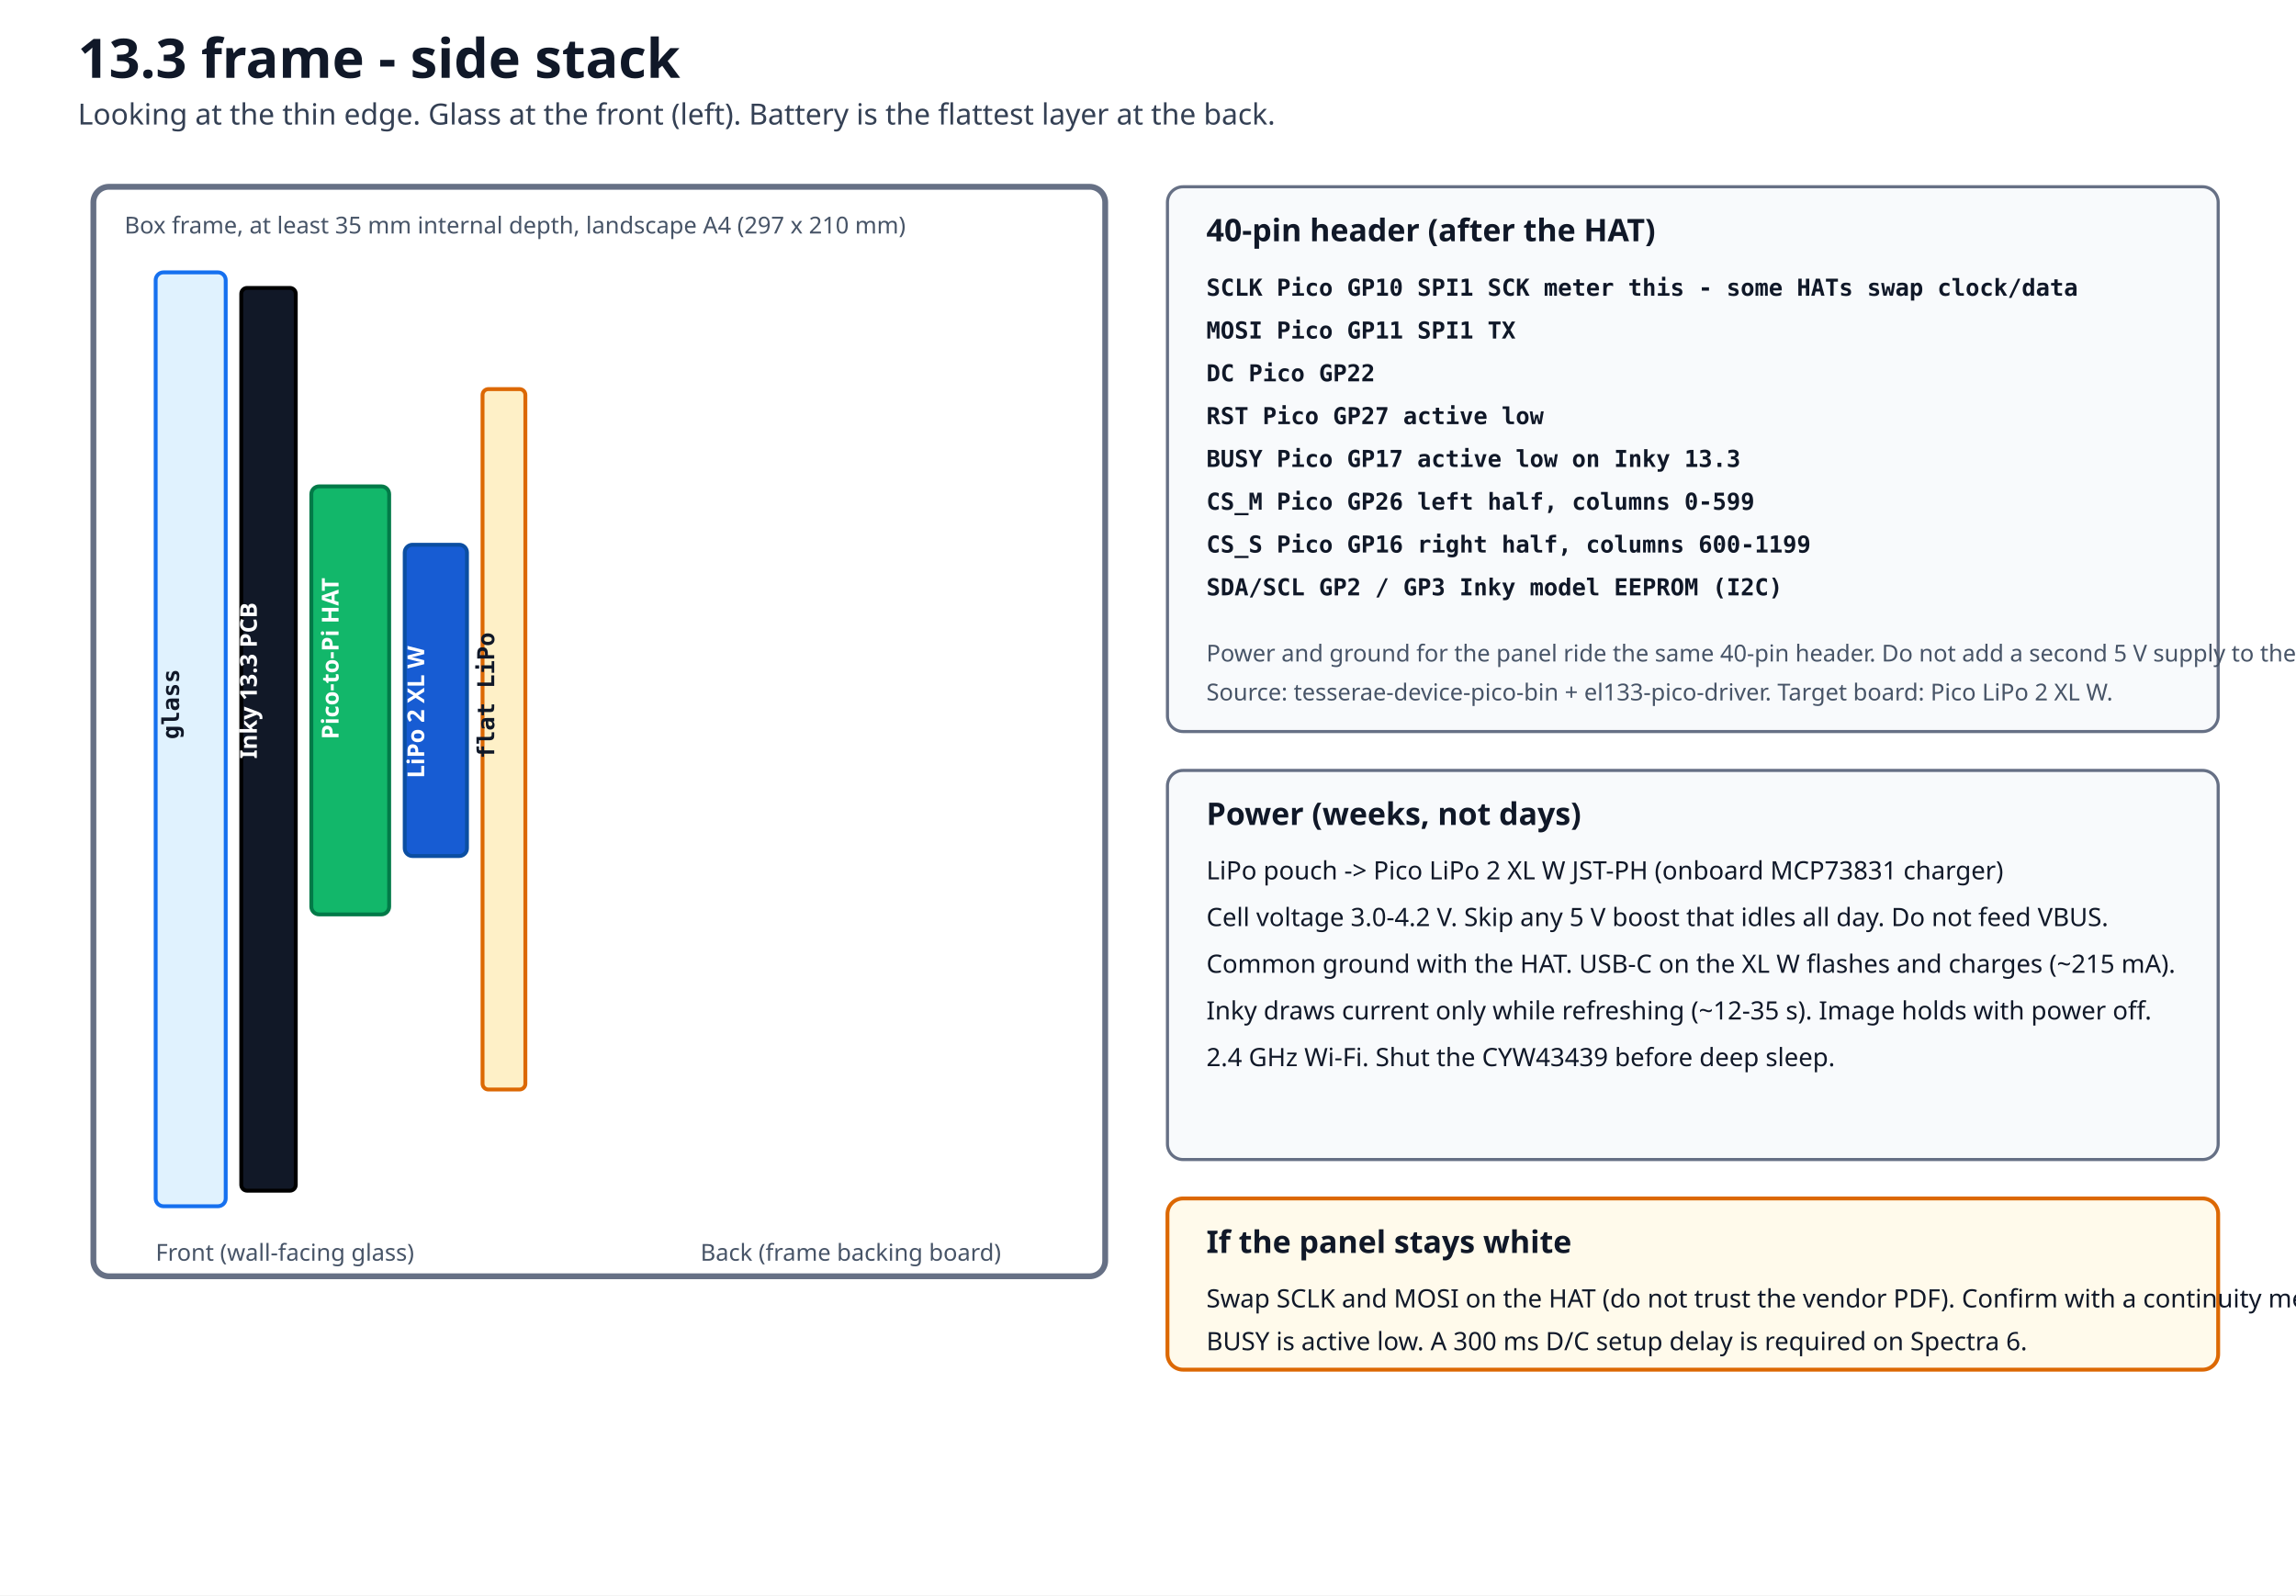
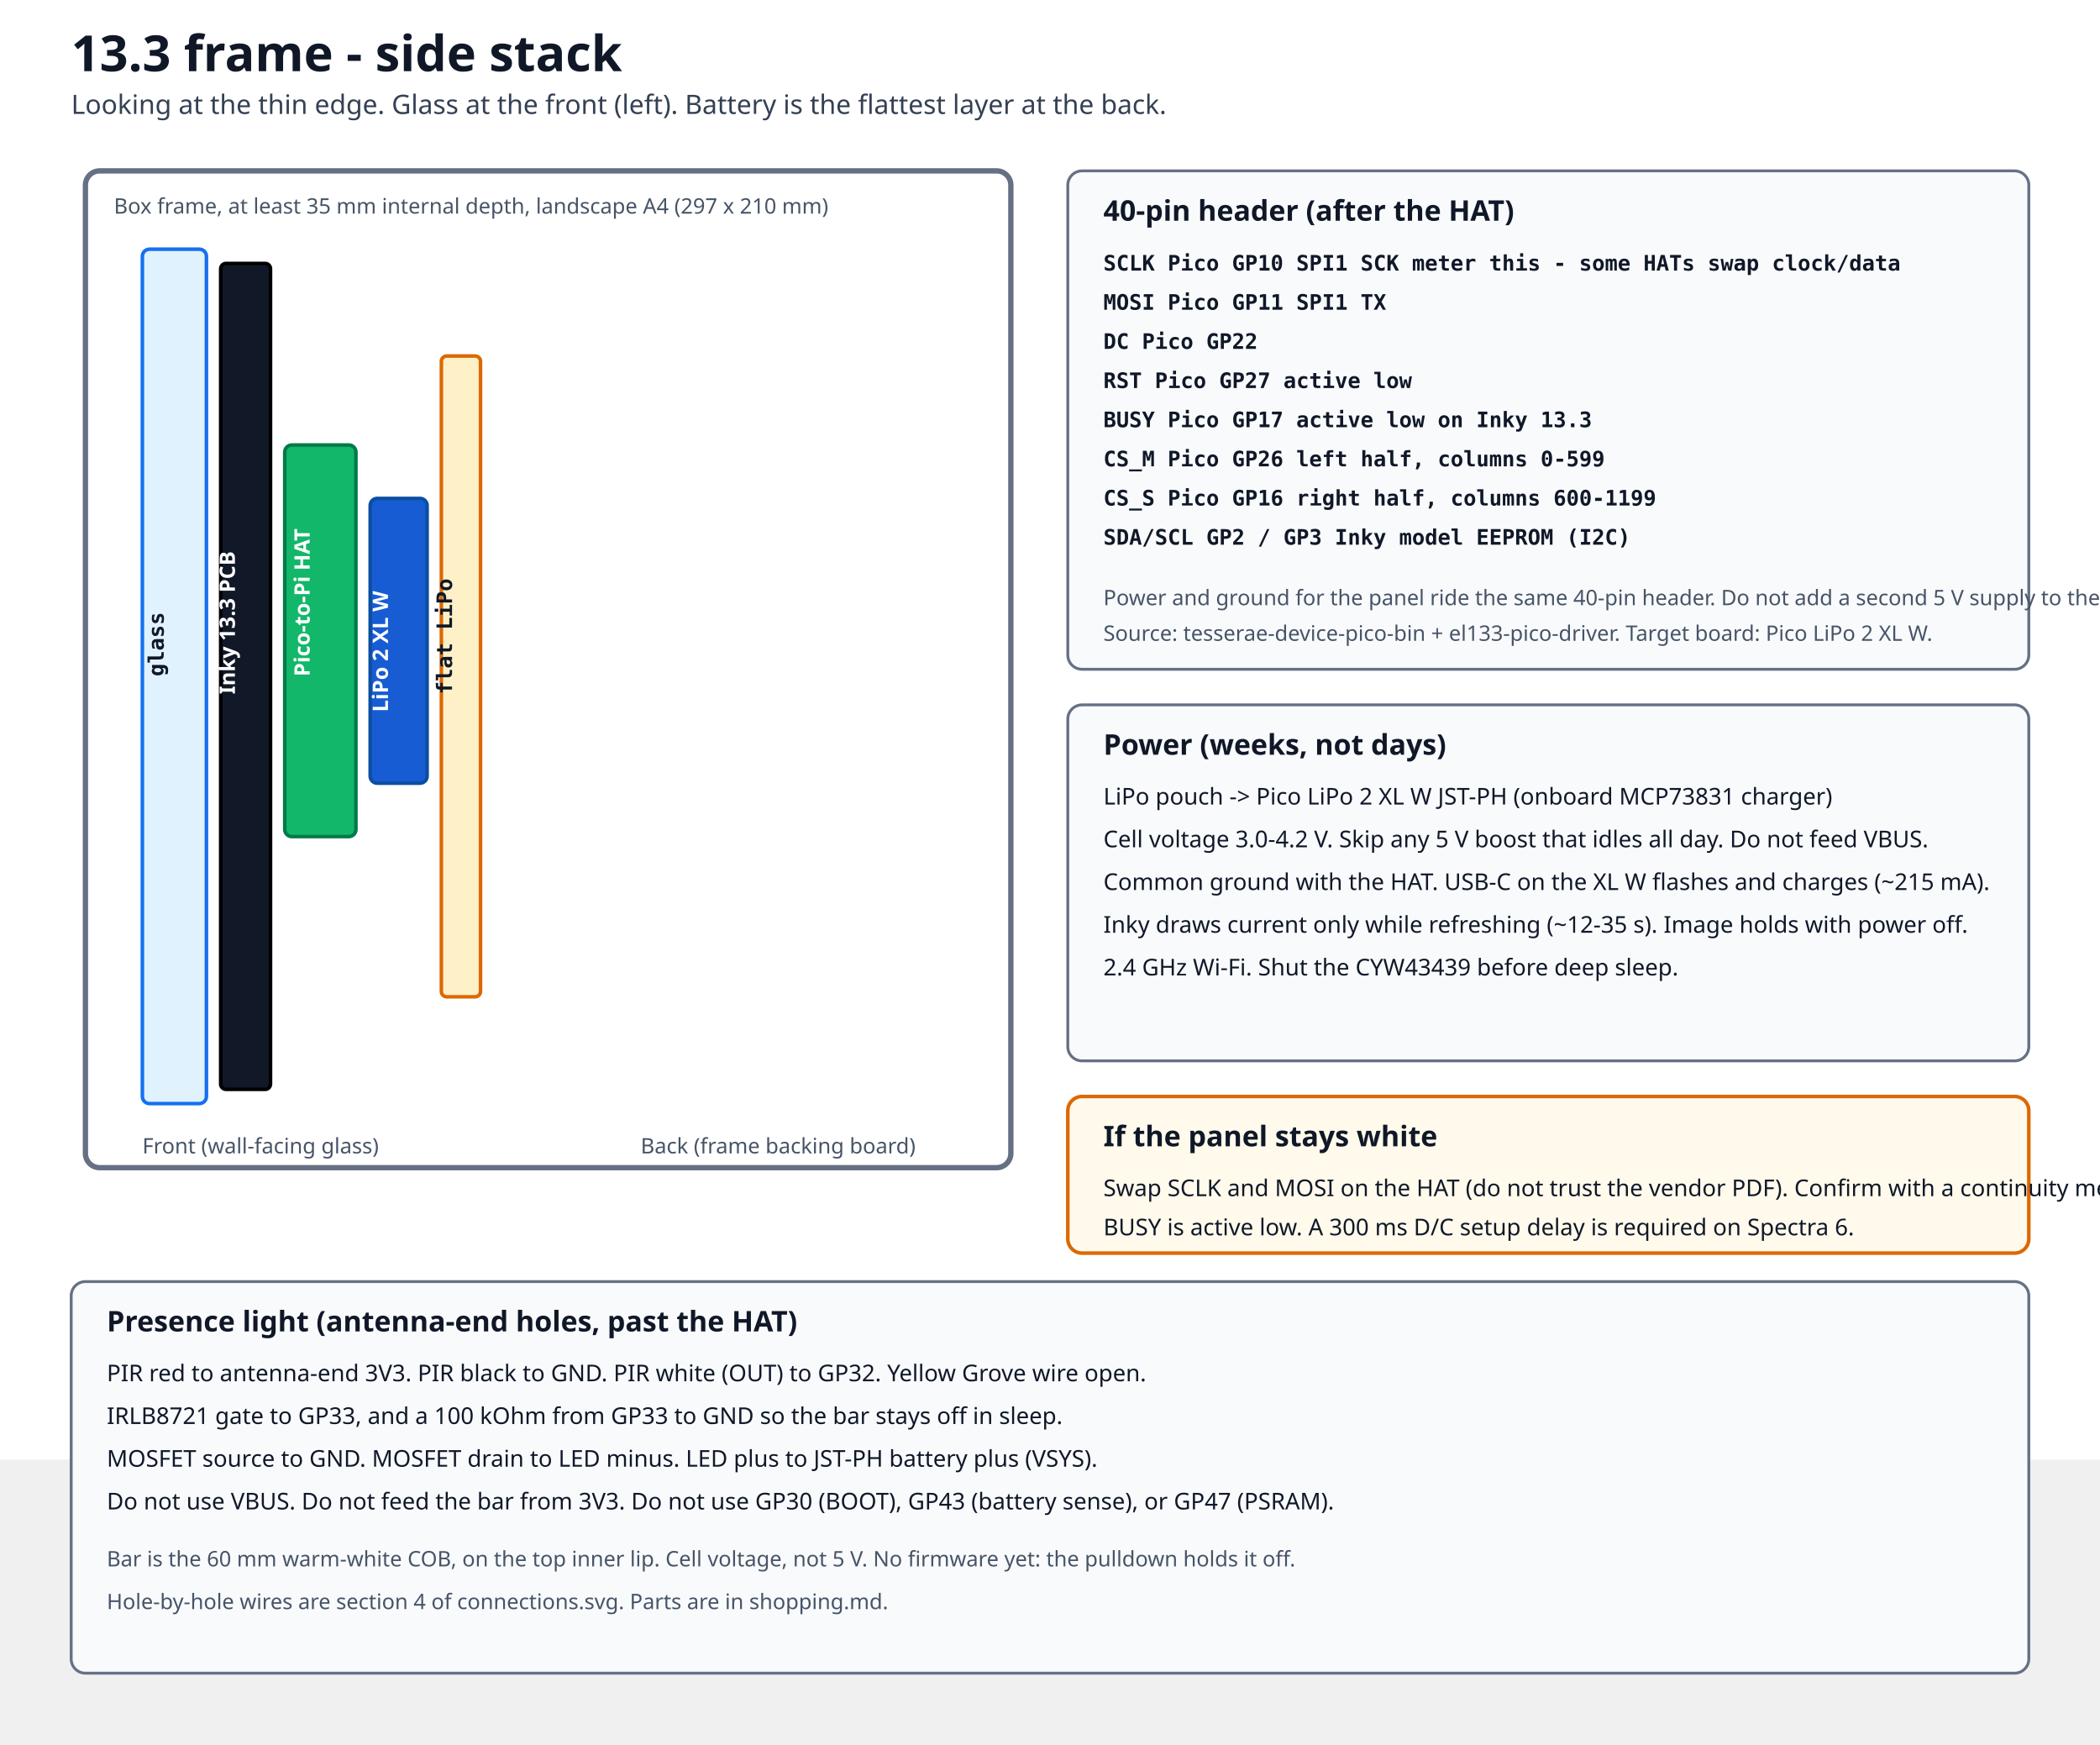
- <svg xmlns="http://www.w3.org/2000/svg" width="1180" height="820" viewBox="0 0 1180 820" role="img" aria-label="Side stack of the 13.3 inch e-ink frame">
+ <svg xmlns="http://www.w3.org/2000/svg" width="1180" height="980" viewBox="0 0 1180 980" role="img" aria-label="Side stack of the 13.3 inch e-ink frame">
  <defs>
    <style>
      .bg { fill: #ffffff; }
      .title { font: 700 28px system-ui, sans-serif; fill: #101828; }
      .sub { font: 15px system-ui, sans-serif; fill: #344054; }
      .head { font: 700 16px system-ui, sans-serif; fill: #101828; }
      .text { font: 13px system-ui, sans-serif; fill: #101828; }
      .small { font: 12px system-ui, sans-serif; fill: #475467; }
      .mono { font: 700 12px ui-monospace, SFMono-Regular, Menlo, monospace; fill: #101828; }
      .white { font: 700 12px system-ui, sans-serif; fill: #ffffff; }
      .glass { fill: #e0f2fe; stroke: #1570ef; stroke-width: 2; }
      .inky { fill: #111827; stroke: #000; stroke-width: 2; }
      .hat { fill: #12b76a; stroke: #027a48; stroke-width: 2; }
      .pico { fill: #175cd3; stroke: #0b4ea2; stroke-width: 2; }
      .lipo { fill: #fef0c7; stroke: #dc6803; stroke-width: 2; }
      .frame { fill: none; stroke: #667085; stroke-width: 3; }
      .card { fill: #f8fafc; stroke: #667085; stroke-width: 1.6; }
      .warn { fill: #fffaeb; stroke: #dc6803; stroke-width: 2; }
    </style>
  </defs>
  <rect class="bg" width="1180" height="820" />
  <text class="title" x="40" y="40">13.3 frame - side stack</text>
  <text class="sub" x="40" y="64">Looking at the thin edge. Glass at the front (left). Battery is the flattest layer at the back.</text>
  <rect class="frame" x="48" y="96" width="520" height="560" rx="8" />
  <text class="small" x="64" y="120">Box frame, at least 35 mm internal depth, landscape A4 (297 x 210 mm)</text>
  <rect class="glass" x="80" y="140" width="36" height="480" rx="4" />
  <text class="mono" transform="translate(92 380) rotate(-90)">glass</text>
  <rect class="inky" x="124" y="148" width="28" height="464" rx="3" />
  <text class="white" transform="translate(132 390) rotate(-90)">Inky 13.3 PCB</text>
  <rect class="hat" x="160" y="250" width="40" height="220" rx="4" />
  <text class="white" transform="translate(174 380) rotate(-90)">Pico-to-Pi HAT</text>
  <rect class="pico" x="208" y="280" width="32" height="160" rx="4" />
  <text class="white" transform="translate(218 400) rotate(-90)">LiPo 2 XL W</text>
  <rect class="lipo" x="248" y="200" width="22" height="360" rx="3" />
  <text class="mono" transform="translate(254 390) rotate(-90)">flat LiPo</text>
  <text class="small" x="80" y="648">Front (wall-facing glass)</text>
  <text class="small" x="360" y="648">Back (frame backing board)</text>
  <rect class="card" x="600" y="96" width="540" height="280" rx="8" />
  <text class="head" x="620" y="124">40-pin header (after the HAT)</text>
  <text class="mono" x="620" y="152">SCLK   Pico GP10   SPI1 SCK     meter this - some HATs swap clock/data</text>
  <text class="mono" x="620" y="174">MOSI   Pico GP11   SPI1 TX</text>
  <text class="mono" x="620" y="196">DC     Pico GP22</text>
  <text class="mono" x="620" y="218">RST    Pico GP27   active low</text>
  <text class="mono" x="620" y="240">BUSY   Pico GP17   active low on Inky 13.3</text>
  <text class="mono" x="620" y="262">CS_M   Pico GP26   left half, columns 0-599</text>
  <text class="mono" x="620" y="284">CS_S   Pico GP16   right half, columns 600-1199</text>
  <text class="mono" x="620" y="306">SDA/SCL GP2 / GP3  Inky model EEPROM (I2C)</text>
  <text class="small" x="620" y="340">Power and ground for the panel ride the same 40-pin header. Do not add a second 5 V supply to the Inky.</text>
  <text class="small" x="620" y="360">Source: tesserae-device-pico-bin + el133-pico-driver. Target board: Pico LiPo 2 XL W.</text>
  <rect class="card" x="600" y="396" width="540" height="200" rx="8" />
  <text class="head" x="620" y="424">Power (weeks, not days)</text>
  <text class="text" x="620" y="452">LiPo pouch -&gt; Pico LiPo 2 XL W JST-PH (onboard MCP73831 charger)</text>
  <text class="text" x="620" y="476">Cell voltage 3.0-4.2 V. Skip any 5 V boost that idles all day. Do not feed VBUS.</text>
  <text class="text" x="620" y="500">Common ground with the HAT. USB-C on the XL W flashes and charges (~215 mA).</text>
  <text class="text" x="620" y="524">Inky draws current only while refreshing (~12-35 s). Image holds with power off.</text>
  <text class="text" x="620" y="548">2.4 GHz Wi-Fi. Shut the CYW43439 before deep sleep.</text>
  <rect class="warn" x="600" y="616" width="540" height="88" rx="8" />
  <text class="head" x="620" y="644">If the panel stays white</text>
  <text class="text" x="620" y="672">Swap SCLK and MOSI on the HAT (do not trust the vendor PDF). Confirm with a continuity meter.</text>
  <text class="text" x="620" y="694">BUSY is active low. A 300 ms D/C setup delay is required on Spectra 6.</text>
+   <rect class="card" x="40" y="720" width="1100" height="220" rx="8" />
+   <text class="head" x="60" y="748">Presence light (antenna-end holes, past the HAT)</text>
+   <text class="text" x="60" y="776">PIR red to antenna-end 3V3. PIR black to GND. PIR white (OUT) to GP32. Yellow Grove wire open.</text>
+   <text class="text" x="60" y="800">IRLB8721 gate to GP33, and a 100 kOhm from GP33 to GND so the bar stays off in sleep.</text>
+   <text class="text" x="60" y="824">MOSFET source to GND. MOSFET drain to LED minus. LED plus to JST-PH battery plus (VSYS).</text>
+   <text class="text" x="60" y="848">Do not use VBUS. Do not feed the bar from 3V3. Do not use GP30 (BOOT), GP43 (battery sense), or GP47 (PSRAM).</text>
+   <text class="small" x="60" y="880">Bar is the 60 mm warm-white COB, on the top inner lip. Cell voltage, not 5 V. No firmware yet: the pulldown holds it off.</text>
+   <text class="small" x="60" y="904">Hole-by-hole wires are section 4 of connections.svg. Parts are in shopping.md.</text>
</svg>
